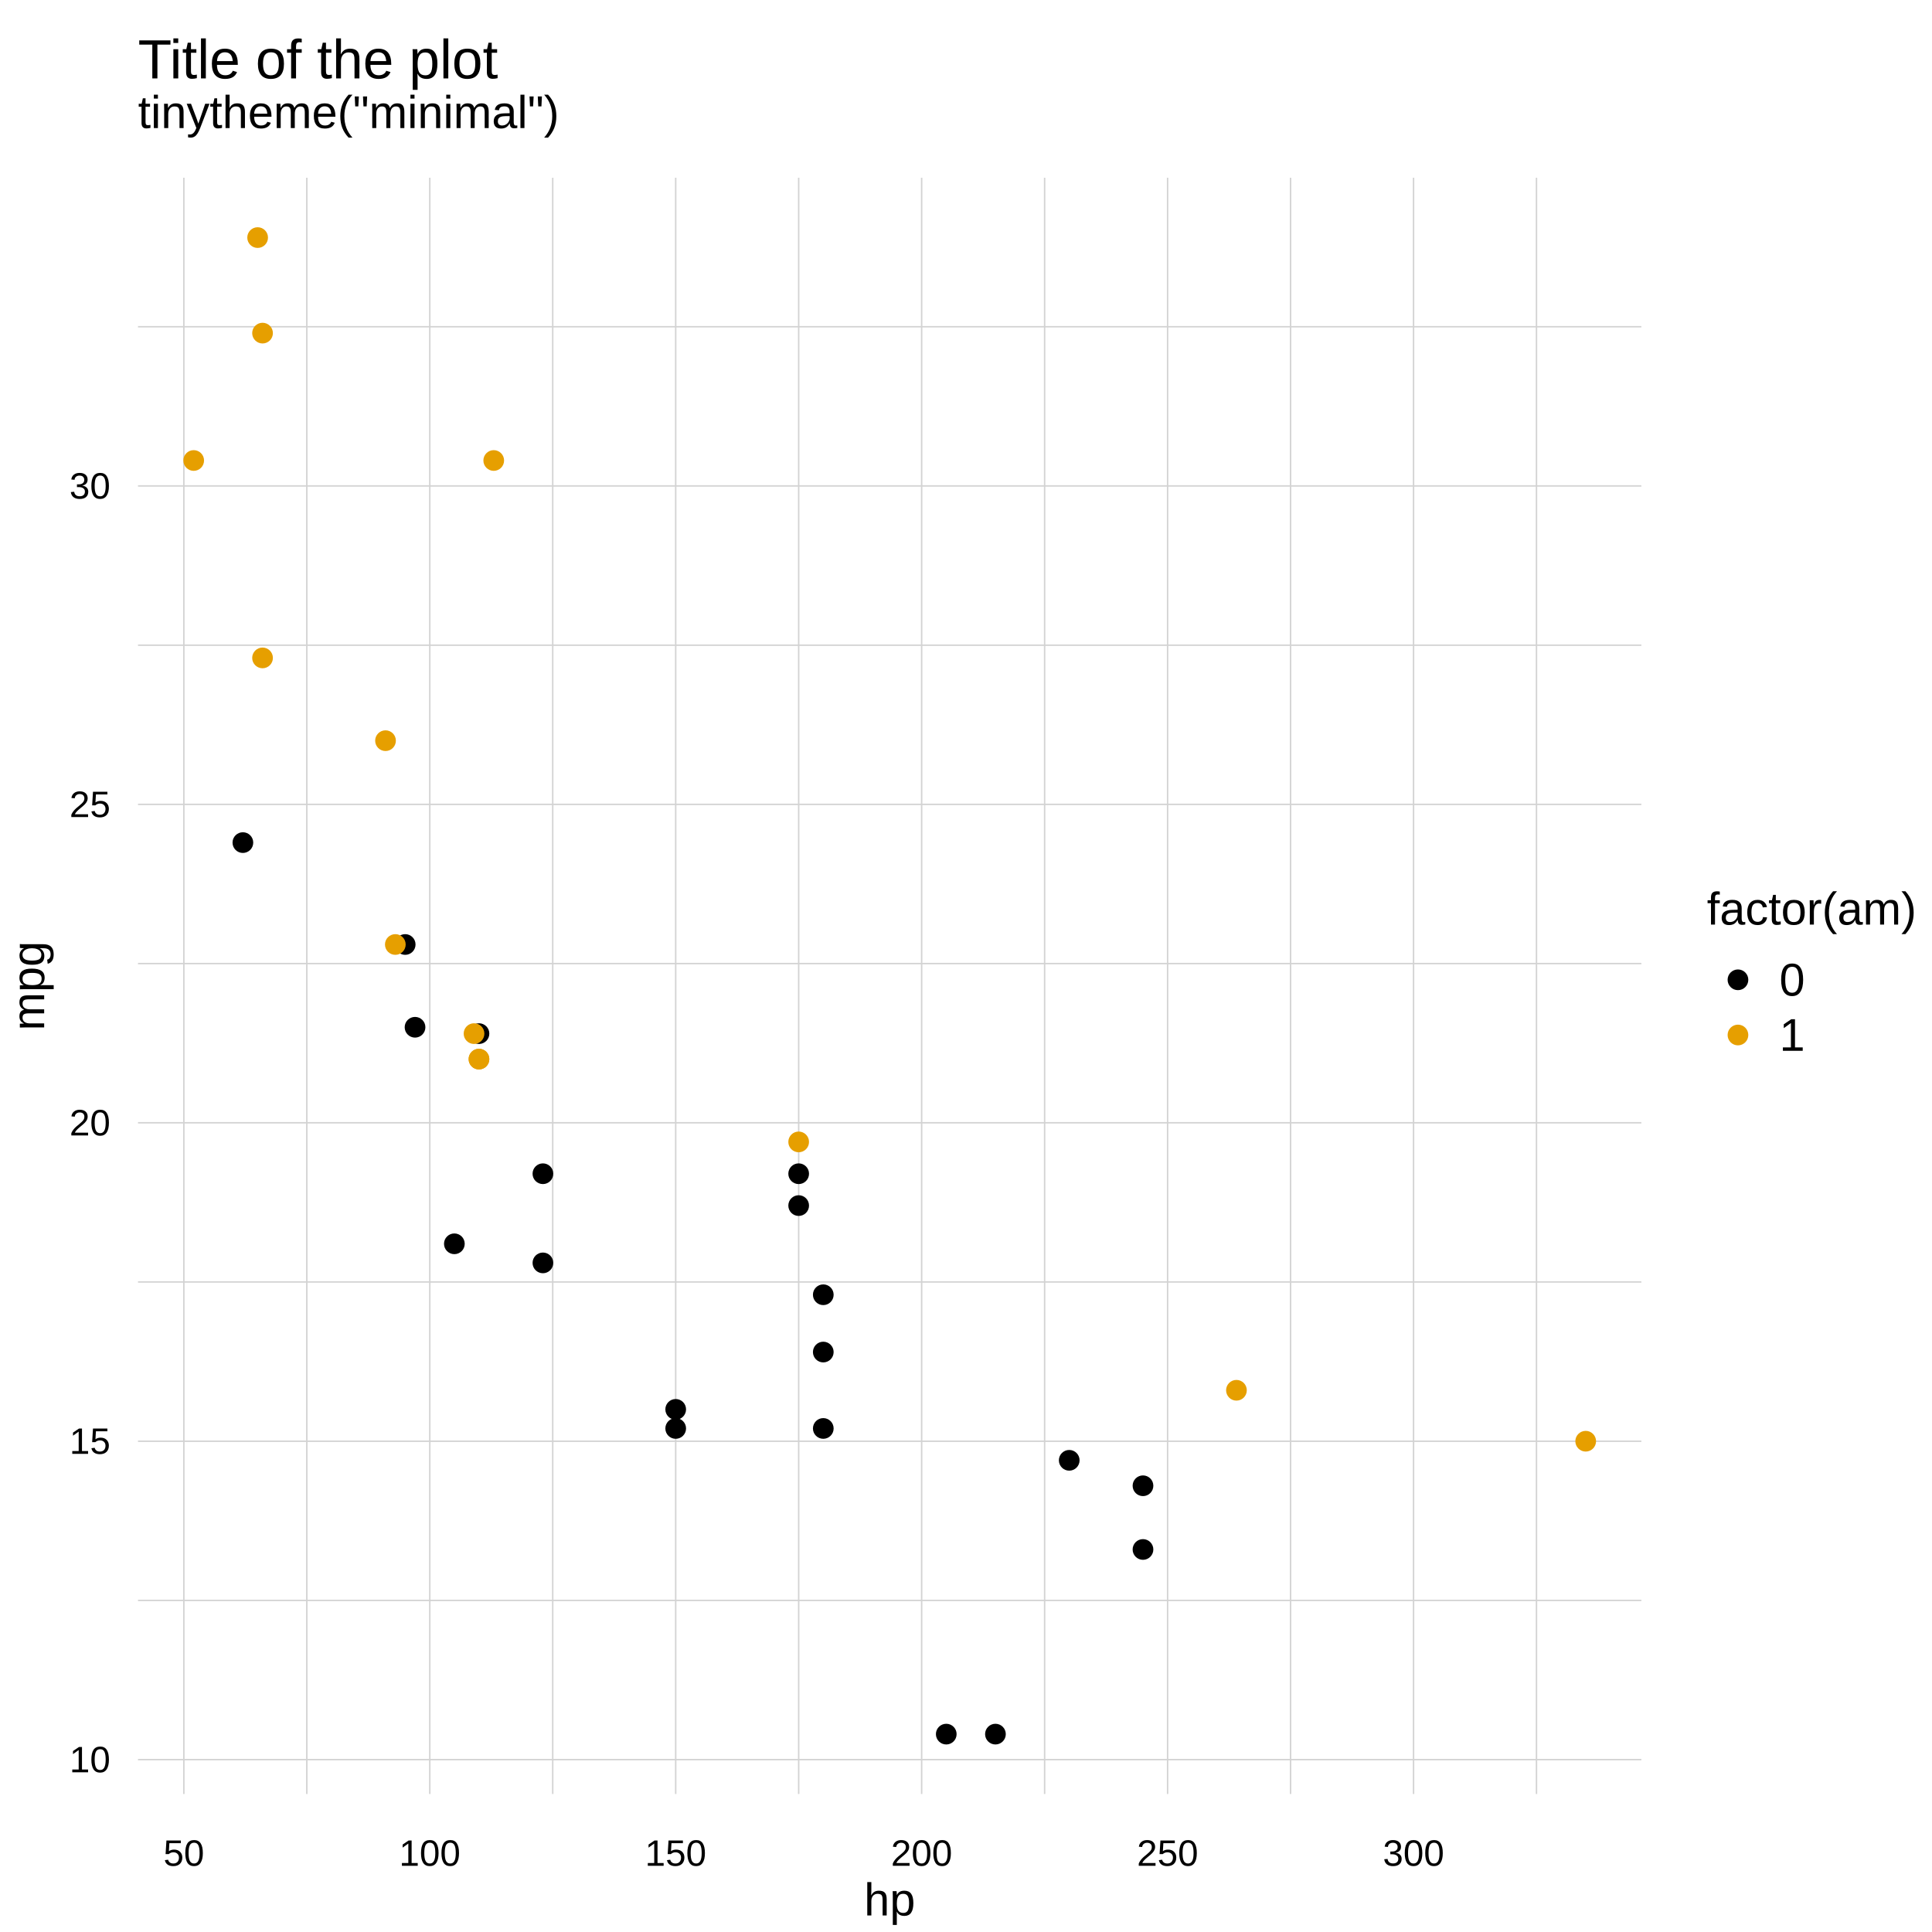
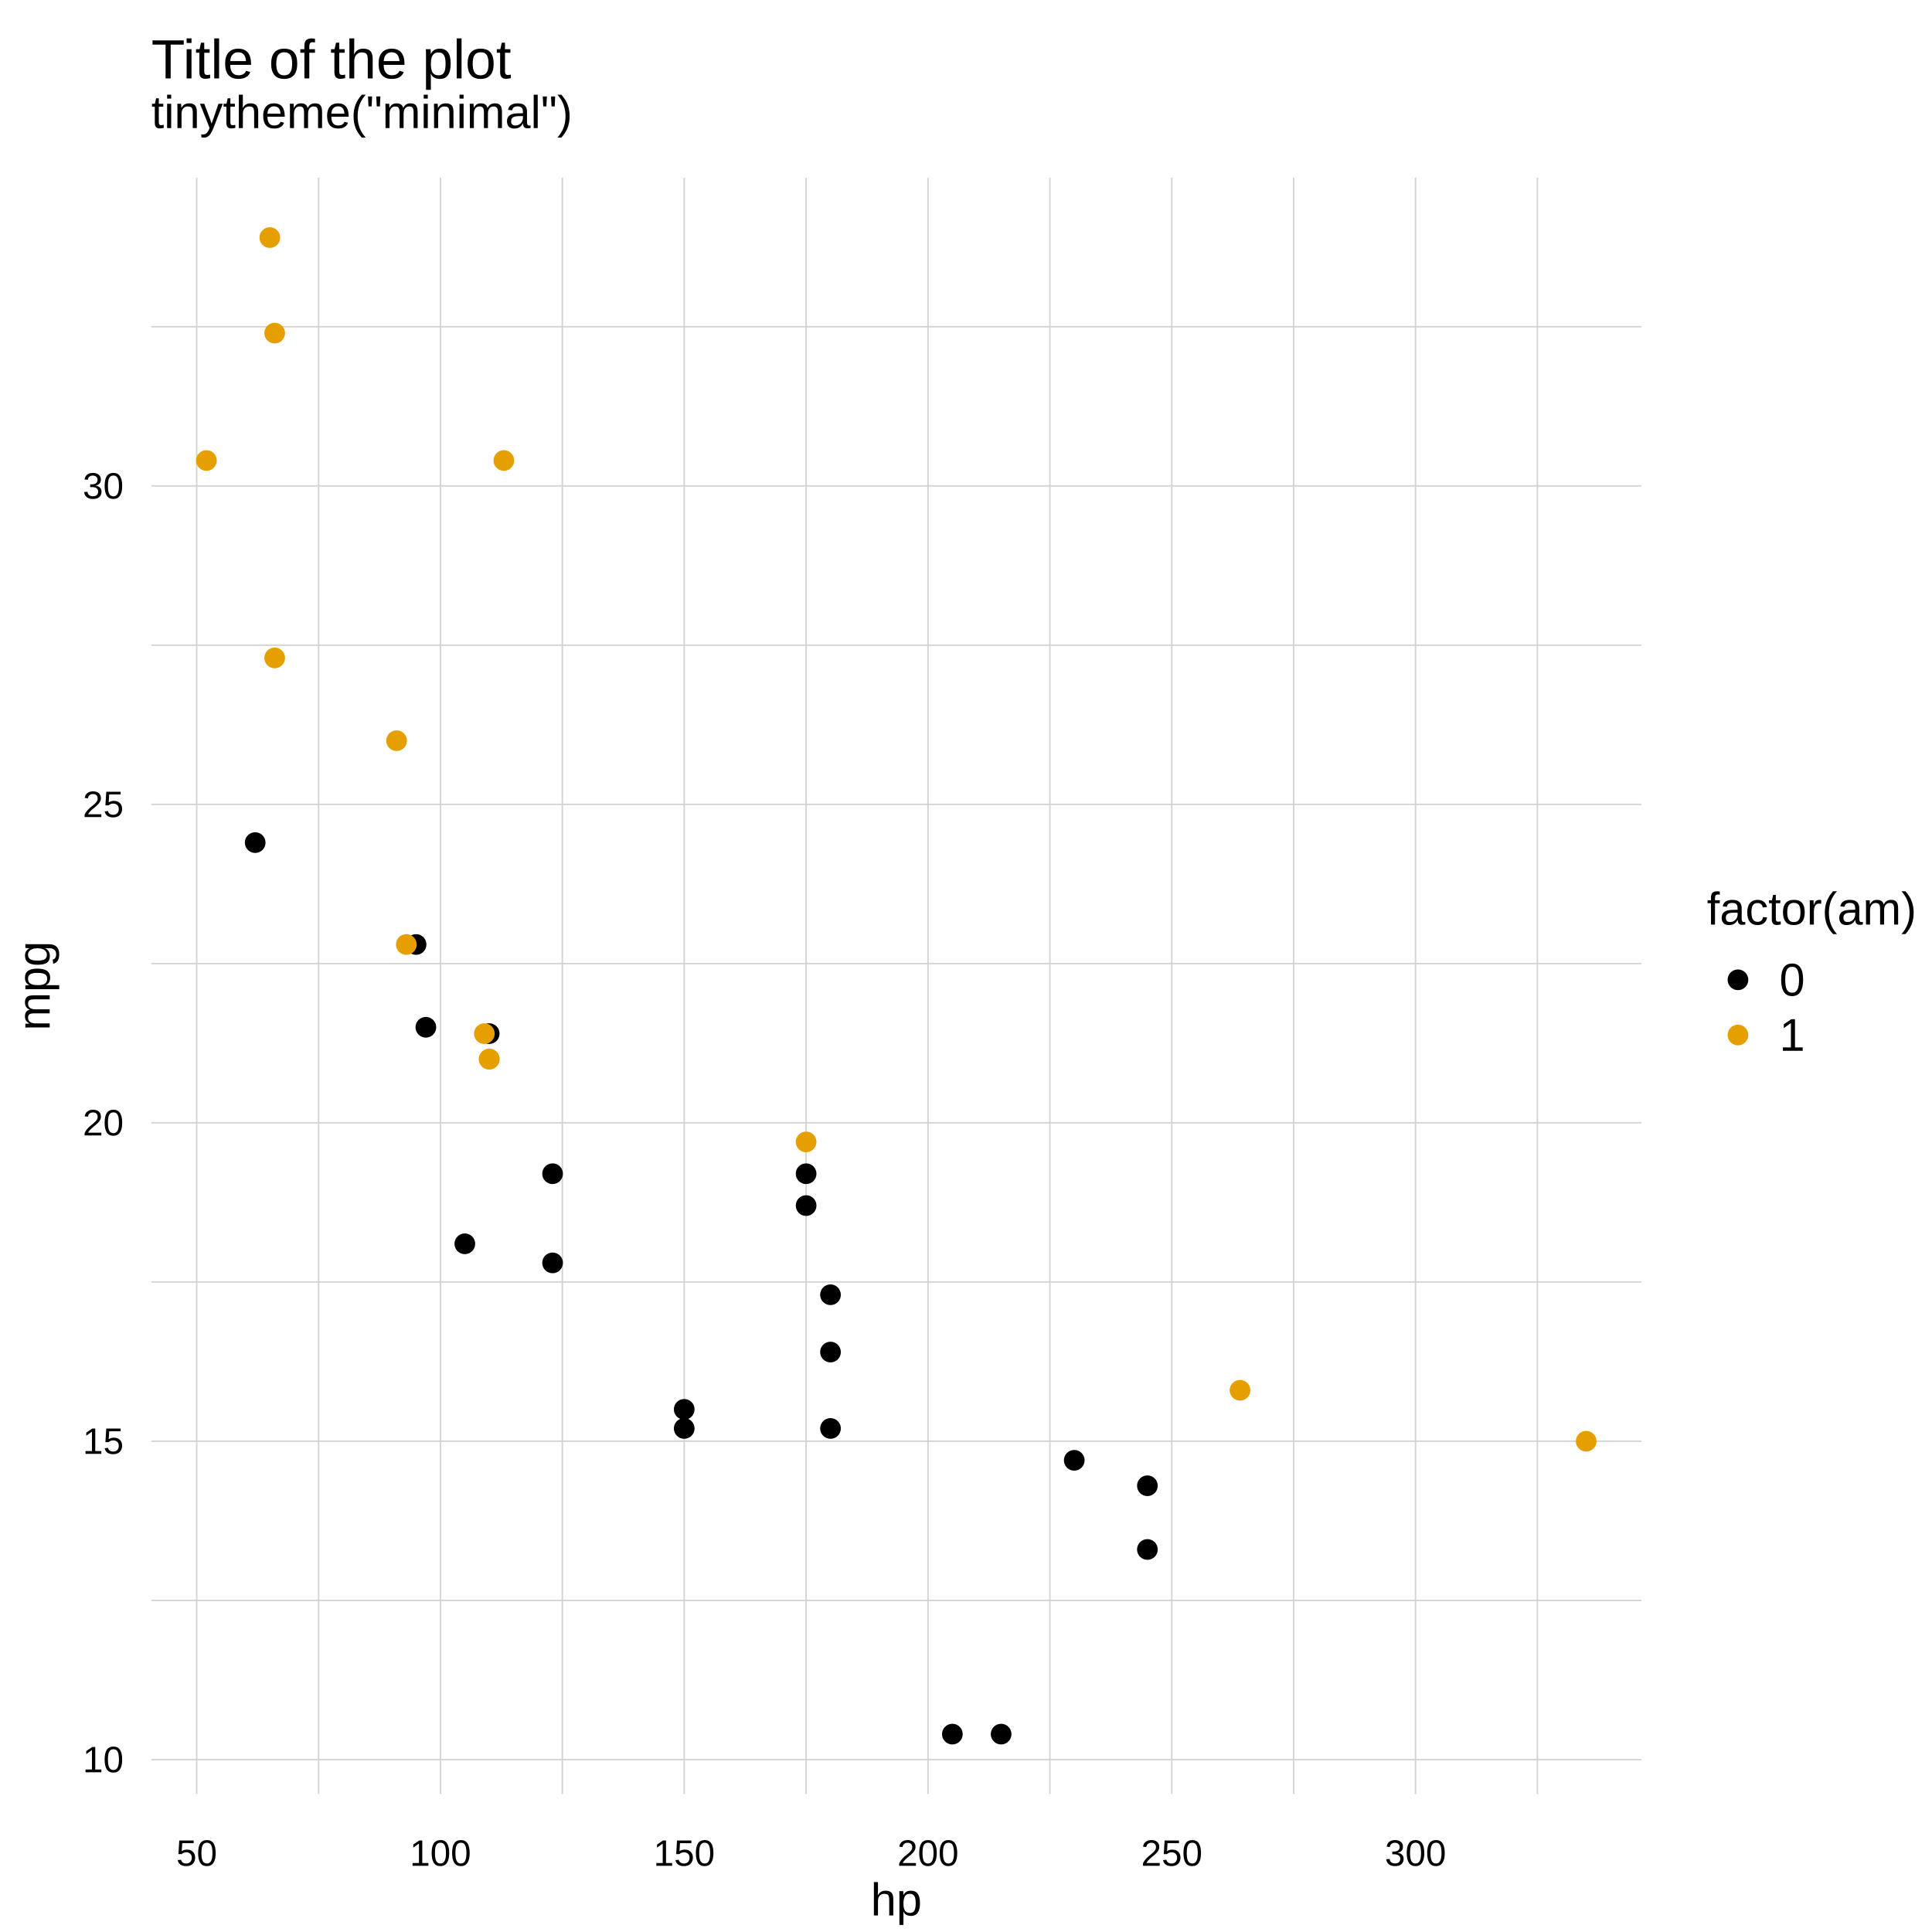
<svg xmlns="http://www.w3.org/2000/svg" width="504.00pt" height="504.00pt" viewBox="0 0 504.00 504.00">
  <g class="svglite">
    <defs>
      <style type="text/css">
    .svglite line, .svglite polyline, .svglite polygon, .svglite path, .svglite rect, .svglite circle {
      fill: none;
      stroke: #000000;
      stroke-linecap: round;
      stroke-linejoin: round;
      stroke-miterlimit: 10.00;
    }
    .svglite text {
      white-space: pre;
    }
    .svglite g.glyphgroup path {
      fill: inherit;
      stroke: none;
    }
  </style>
    </defs>
    <rect width="100%" height="100%" style="stroke: none; fill: #FFFFFF;" />
    <defs>
      <clipPath id="cpMC4wMHw1MDQuMDB8MC4wMHw1MDQuMDA=">
        <rect x="0.00" y="0.00" width="504.00" height="504.00" />
      </clipPath>
    </defs>
    <g clip-path="url(#cpMC4wMHw1MDQuMDB8MC4wMHw1MDQuMDA=)">
      <circle cx="453.38" cy="255.60" r="2.70" style="stroke-width: 0.38; stroke: none; fill: #000000;" />
      <circle cx="453.38" cy="270.00" r="2.70" style="stroke-width: 0.38; stroke: none; fill: #E69F00;" />
      <text x="472.62" y="241.20" text-anchor="middle" style="font-size: 12.00px; font-family: &quot;Liberation Sans&quot;;" textLength="54.67px" lengthAdjust="spacingAndGlyphs">factor(am)</text>
      <text x="464.18" y="259.73" style="font-size: 12.00px; font-family: &quot;Liberation Sans&quot;;" textLength="6.67px" lengthAdjust="spacingAndGlyphs">0</text>
      <text x="464.18" y="274.13" style="font-size: 12.00px; font-family: &quot;Liberation Sans&quot;;" textLength="6.67px" lengthAdjust="spacingAndGlyphs">1</text>
-       <text x="36.00" y="33.41" style="font-size: 12.00px; font-family: &quot;Liberation Sans&quot;;" textLength="109.91px" lengthAdjust="spacingAndGlyphs">tinytheme("minimal")</text>
+       <text x="39.46" y="33.41" style="font-size: 12.00px; font-family: &quot;Liberation Sans&quot;;" textLength="109.91px" lengthAdjust="spacingAndGlyphs">tinytheme("minimal")</text>
    </g>
    <defs>
      <clipPath id="cpMC4wMHw0MjguMTh8MC4wMHw1MDQuMDA=">
        <rect x="0.00" y="0.00" width="428.18" height="504.00" />
      </clipPath>
    </defs>
    <g clip-path="url(#cpMC4wMHw0MjguMTh8MC4wMHw1MDQuMDA=)">
-       <text x="36.00" y="20.45" style="font-size: 14.40px; font-family: &quot;Liberation Sans&quot;;" textLength="93.88px" lengthAdjust="spacingAndGlyphs">Title of the plot</text>
-       <text x="232.09" y="499.68" text-anchor="middle" style="font-size: 12.00px; font-family: &quot;Liberation Sans&quot;;" textLength="13.34px" lengthAdjust="spacingAndGlyphs">hp</text>
-       <text transform="translate(11.52,257.18) rotate(-90)" text-anchor="middle" style="font-size: 12.00px; font-family: &quot;Liberation Sans&quot;;" textLength="23.34px" lengthAdjust="spacingAndGlyphs">mpg</text>
+       <text x="39.46" y="20.45" style="font-size: 14.40px; font-family: &quot;Liberation Sans&quot;;" textLength="93.88px" lengthAdjust="spacingAndGlyphs">Title of the plot</text>
+       <text x="233.82" y="499.68" text-anchor="middle" style="font-size: 12.00px; font-family: &quot;Liberation Sans&quot;;" textLength="13.34px" lengthAdjust="spacingAndGlyphs">hp</text>
+       <text transform="translate(12.96,257.18) rotate(-90)" text-anchor="middle" style="font-size: 12.00px; font-family: &quot;Liberation Sans&quot;;" textLength="23.34px" lengthAdjust="spacingAndGlyphs">mpg</text>
    </g>
    <g clip-path="url(#cpMC4wMHw1MDQuMDB8MC4wMHw1MDQuMDA=)">
-       <text x="47.96" y="486.72" text-anchor="middle" style="font-size: 9.60px; font-family: &quot;Liberation Sans&quot;;" textLength="10.66px" lengthAdjust="spacingAndGlyphs">50</text>
-       <text x="112.12" y="486.72" text-anchor="middle" style="font-size: 9.60px; font-family: &quot;Liberation Sans&quot;;" textLength="15.98px" lengthAdjust="spacingAndGlyphs">100</text>
-       <text x="176.27" y="486.72" text-anchor="middle" style="font-size: 9.60px; font-family: &quot;Liberation Sans&quot;;" textLength="15.98px" lengthAdjust="spacingAndGlyphs">150</text>
-       <text x="240.43" y="486.72" text-anchor="middle" style="font-size: 9.60px; font-family: &quot;Liberation Sans&quot;;" textLength="15.98px" lengthAdjust="spacingAndGlyphs">200</text>
-       <text x="304.59" y="486.72" text-anchor="middle" style="font-size: 9.60px; font-family: &quot;Liberation Sans&quot;;" textLength="15.98px" lengthAdjust="spacingAndGlyphs">250</text>
-       <text x="368.75" y="486.72" text-anchor="middle" style="font-size: 9.60px; font-family: &quot;Liberation Sans&quot;;" textLength="15.98px" lengthAdjust="spacingAndGlyphs">300</text>
-       <text x="28.80" y="462.33" text-anchor="end" style="font-size: 9.60px; font-family: &quot;Liberation Sans&quot;;" textLength="10.66px" lengthAdjust="spacingAndGlyphs">10</text>
-       <text x="28.80" y="379.26" text-anchor="end" style="font-size: 9.60px; font-family: &quot;Liberation Sans&quot;;" textLength="10.66px" lengthAdjust="spacingAndGlyphs">15</text>
-       <text x="28.80" y="296.20" text-anchor="end" style="font-size: 9.60px; font-family: &quot;Liberation Sans&quot;;" textLength="10.66px" lengthAdjust="spacingAndGlyphs">20</text>
-       <text x="28.80" y="213.14" text-anchor="end" style="font-size: 9.60px; font-family: &quot;Liberation Sans&quot;;" textLength="10.66px" lengthAdjust="spacingAndGlyphs">25</text>
-       <text x="28.80" y="130.07" text-anchor="end" style="font-size: 9.60px; font-family: &quot;Liberation Sans&quot;;" textLength="10.66px" lengthAdjust="spacingAndGlyphs">30</text>
+       <text x="51.31" y="486.72" text-anchor="middle" style="font-size: 9.60px; font-family: &quot;Liberation Sans&quot;;" textLength="10.66px" lengthAdjust="spacingAndGlyphs">50</text>
+       <text x="114.90" y="486.72" text-anchor="middle" style="font-size: 9.60px; font-family: &quot;Liberation Sans&quot;;" textLength="15.98px" lengthAdjust="spacingAndGlyphs">100</text>
+       <text x="178.49" y="486.72" text-anchor="middle" style="font-size: 9.60px; font-family: &quot;Liberation Sans&quot;;" textLength="15.98px" lengthAdjust="spacingAndGlyphs">150</text>
+       <text x="242.09" y="486.72" text-anchor="middle" style="font-size: 9.60px; font-family: &quot;Liberation Sans&quot;;" textLength="15.98px" lengthAdjust="spacingAndGlyphs">200</text>
+       <text x="305.68" y="486.72" text-anchor="middle" style="font-size: 9.60px; font-family: &quot;Liberation Sans&quot;;" textLength="15.98px" lengthAdjust="spacingAndGlyphs">250</text>
+       <text x="369.27" y="486.72" text-anchor="middle" style="font-size: 9.60px; font-family: &quot;Liberation Sans&quot;;" textLength="15.98px" lengthAdjust="spacingAndGlyphs">300</text>
+       <text x="32.26" y="462.33" text-anchor="end" style="font-size: 9.60px; font-family: &quot;Liberation Sans&quot;;" textLength="10.66px" lengthAdjust="spacingAndGlyphs">10</text>
+       <text x="32.26" y="379.26" text-anchor="end" style="font-size: 9.60px; font-family: &quot;Liberation Sans&quot;;" textLength="10.66px" lengthAdjust="spacingAndGlyphs">15</text>
+       <text x="32.26" y="296.20" text-anchor="end" style="font-size: 9.60px; font-family: &quot;Liberation Sans&quot;;" textLength="10.66px" lengthAdjust="spacingAndGlyphs">20</text>
+       <text x="32.26" y="213.14" text-anchor="end" style="font-size: 9.60px; font-family: &quot;Liberation Sans&quot;;" textLength="10.66px" lengthAdjust="spacingAndGlyphs">25</text>
+       <text x="32.26" y="130.07" text-anchor="end" style="font-size: 9.60px; font-family: &quot;Liberation Sans&quot;;" textLength="10.66px" lengthAdjust="spacingAndGlyphs">30</text>
    </g>
    <defs>
-       <clipPath id="cpMzYuMDB8NDI4LjE4fDQ2LjM3fDQ2OC4wMA==">
-         <rect x="36.00" y="46.37" width="392.18" height="421.63" />
+       <clipPath id="cpMzkuNDZ8NDI4LjE4fDQ2LjM3fDQ2OC4wMA==">
+         <rect x="39.46" y="46.37" width="388.72" height="421.63" />
      </clipPath>
    </defs>
-     <g clip-path="url(#cpMzYuMDB8NDI4LjE4fDQ2LjM3fDQ2OC4wMA==)">
-       <line x1="15.88" y1="468.00" x2="15.88" y2="46.37" style="stroke-width: 0.38; stroke: #D3D3D3;" />
-       <line x1="47.96" y1="468.00" x2="47.96" y2="46.37" style="stroke-width: 0.38; stroke: #D3D3D3;" />
-       <line x1="80.04" y1="468.00" x2="80.04" y2="46.37" style="stroke-width: 0.38; stroke: #D3D3D3;" />
-       <line x1="112.12" y1="468.00" x2="112.12" y2="46.37" style="stroke-width: 0.38; stroke: #D3D3D3;" />
-       <line x1="144.19" y1="468.00" x2="144.19" y2="46.37" style="stroke-width: 0.38; stroke: #D3D3D3;" />
-       <line x1="176.27" y1="468.00" x2="176.27" y2="46.37" style="stroke-width: 0.38; stroke: #D3D3D3;" />
-       <line x1="208.35" y1="468.00" x2="208.35" y2="46.37" style="stroke-width: 0.38; stroke: #D3D3D3;" />
-       <line x1="240.43" y1="468.00" x2="240.43" y2="46.37" style="stroke-width: 0.38; stroke: #D3D3D3;" />
-       <line x1="272.51" y1="468.00" x2="272.51" y2="46.37" style="stroke-width: 0.38; stroke: #D3D3D3;" />
-       <line x1="304.59" y1="468.00" x2="304.59" y2="46.37" style="stroke-width: 0.38; stroke: #D3D3D3;" />
-       <line x1="336.67" y1="468.00" x2="336.67" y2="46.37" style="stroke-width: 0.38; stroke: #D3D3D3;" />
-       <line x1="368.75" y1="468.00" x2="368.75" y2="46.37" style="stroke-width: 0.38; stroke: #D3D3D3;" />
-       <line x1="400.82" y1="468.00" x2="400.82" y2="46.37" style="stroke-width: 0.38; stroke: #D3D3D3;" />
-       <line x1="36.00" y1="500.56" x2="428.18" y2="500.56" style="stroke-width: 0.38; stroke: #D3D3D3;" />
-       <line x1="36.00" y1="459.03" x2="428.18" y2="459.03" style="stroke-width: 0.38; stroke: #D3D3D3;" />
-       <line x1="36.00" y1="417.50" x2="428.18" y2="417.50" style="stroke-width: 0.38; stroke: #D3D3D3;" />
-       <line x1="36.00" y1="375.97" x2="428.18" y2="375.97" style="stroke-width: 0.38; stroke: #D3D3D3;" />
-       <line x1="36.00" y1="334.43" x2="428.18" y2="334.43" style="stroke-width: 0.38; stroke: #D3D3D3;" />
-       <line x1="36.00" y1="292.90" x2="428.18" y2="292.90" style="stroke-width: 0.38; stroke: #D3D3D3;" />
-       <line x1="36.00" y1="251.37" x2="428.18" y2="251.37" style="stroke-width: 0.38; stroke: #D3D3D3;" />
-       <line x1="36.00" y1="209.84" x2="428.18" y2="209.84" style="stroke-width: 0.38; stroke: #D3D3D3;" />
-       <line x1="36.00" y1="168.31" x2="428.18" y2="168.31" style="stroke-width: 0.38; stroke: #D3D3D3;" />
-       <line x1="36.00" y1="126.77" x2="428.18" y2="126.77" style="stroke-width: 0.38; stroke: #D3D3D3;" />
-       <line x1="36.00" y1="85.24" x2="428.18" y2="85.24" style="stroke-width: 0.38; stroke: #D3D3D3;" />
-       <circle cx="124.95" cy="269.64" r="2.70" style="stroke-width: 0.38; stroke: none; fill: #000000;" />
-       <circle cx="208.35" cy="314.50" r="2.70" style="stroke-width: 0.38; stroke: none; fill: #000000;" />
-       <circle cx="118.53" cy="324.47" r="2.70" style="stroke-width: 0.38; stroke: none; fill: #000000;" />
-       <circle cx="298.17" cy="387.59" r="2.70" style="stroke-width: 0.38; stroke: none; fill: #000000;" />
-       <circle cx="63.36" cy="219.81" r="2.70" style="stroke-width: 0.38; stroke: none; fill: #000000;" />
-       <circle cx="105.70" cy="246.39" r="2.70" style="stroke-width: 0.38; stroke: none; fill: #000000;" />
-       <circle cx="141.63" cy="306.19" r="2.70" style="stroke-width: 0.38; stroke: none; fill: #000000;" />
-       <circle cx="141.63" cy="329.45" r="2.70" style="stroke-width: 0.38; stroke: none; fill: #000000;" />
-       <circle cx="214.77" cy="352.71" r="2.70" style="stroke-width: 0.38; stroke: none; fill: #000000;" />
-       <circle cx="214.77" cy="337.76" r="2.70" style="stroke-width: 0.38; stroke: none; fill: #000000;" />
-       <circle cx="214.77" cy="372.64" r="2.70" style="stroke-width: 0.38; stroke: none; fill: #000000;" />
-       <circle cx="246.85" cy="452.38" r="2.70" style="stroke-width: 0.38; stroke: none; fill: #000000;" />
-       <circle cx="259.68" cy="452.38" r="2.70" style="stroke-width: 0.38; stroke: none; fill: #000000;" />
-       <circle cx="278.93" cy="380.95" r="2.70" style="stroke-width: 0.38; stroke: none; fill: #000000;" />
-       <circle cx="108.27" cy="267.98" r="2.70" style="stroke-width: 0.38; stroke: none; fill: #000000;" />
-       <circle cx="176.27" cy="367.66" r="2.70" style="stroke-width: 0.38; stroke: none; fill: #000000;" />
-       <circle cx="176.27" cy="372.64" r="2.70" style="stroke-width: 0.38; stroke: none; fill: #000000;" />
-       <circle cx="298.17" cy="404.21" r="2.70" style="stroke-width: 0.38; stroke: none; fill: #000000;" />
-       <circle cx="208.35" cy="306.19" r="2.70" style="stroke-width: 0.38; stroke: none; fill: #000000;" />
-       <circle cx="124.95" cy="276.29" r="2.70" style="stroke-width: 0.38; stroke: none; fill: #E69F00;" />
-       <circle cx="124.95" cy="276.29" r="2.70" style="stroke-width: 0.38; stroke: none; fill: #E69F00;" />
-       <circle cx="103.13" cy="246.39" r="2.70" style="stroke-width: 0.38; stroke: none; fill: #E69F00;" />
-       <circle cx="68.49" cy="86.90" r="2.70" style="stroke-width: 0.38; stroke: none; fill: #E69F00;" />
-       <circle cx="50.53" cy="120.13" r="2.70" style="stroke-width: 0.38; stroke: none; fill: #E69F00;" />
-       <circle cx="67.21" cy="61.98" r="2.70" style="stroke-width: 0.38; stroke: none; fill: #E69F00;" />
-       <circle cx="68.49" cy="171.63" r="2.70" style="stroke-width: 0.38; stroke: none; fill: #E69F00;" />
-       <circle cx="100.57" cy="193.22" r="2.70" style="stroke-width: 0.38; stroke: none; fill: #E69F00;" />
-       <circle cx="128.80" cy="120.13" r="2.70" style="stroke-width: 0.38; stroke: none; fill: #E69F00;" />
-       <circle cx="322.55" cy="362.68" r="2.70" style="stroke-width: 0.38; stroke: none; fill: #E69F00;" />
-       <circle cx="208.35" cy="297.89" r="2.70" style="stroke-width: 0.38; stroke: none; fill: #E69F00;" />
-       <circle cx="413.66" cy="375.97" r="2.70" style="stroke-width: 0.38; stroke: none; fill: #E69F00;" />
-       <circle cx="123.66" cy="269.64" r="2.70" style="stroke-width: 0.38; stroke: none; fill: #E69F00;" />
+     <g clip-path="url(#cpMzkuNDZ8NDI4LjE4fDQ2LjM3fDQ2OC4wMA==)">
+       <line x1="19.51" y1="468.00" x2="19.51" y2="46.37" style="stroke-width: 0.38; stroke: #D3D3D3;" />
+       <line x1="51.31" y1="468.00" x2="51.31" y2="46.37" style="stroke-width: 0.38; stroke: #D3D3D3;" />
+       <line x1="83.11" y1="468.00" x2="83.11" y2="46.37" style="stroke-width: 0.38; stroke: #D3D3D3;" />
+       <line x1="114.90" y1="468.00" x2="114.90" y2="46.37" style="stroke-width: 0.38; stroke: #D3D3D3;" />
+       <line x1="146.70" y1="468.00" x2="146.70" y2="46.37" style="stroke-width: 0.38; stroke: #D3D3D3;" />
+       <line x1="178.49" y1="468.00" x2="178.49" y2="46.37" style="stroke-width: 0.38; stroke: #D3D3D3;" />
+       <line x1="210.29" y1="468.00" x2="210.29" y2="46.37" style="stroke-width: 0.38; stroke: #D3D3D3;" />
+       <line x1="242.09" y1="468.00" x2="242.09" y2="46.37" style="stroke-width: 0.38; stroke: #D3D3D3;" />
+       <line x1="273.88" y1="468.00" x2="273.88" y2="46.37" style="stroke-width: 0.38; stroke: #D3D3D3;" />
+       <line x1="305.68" y1="468.00" x2="305.68" y2="46.37" style="stroke-width: 0.38; stroke: #D3D3D3;" />
+       <line x1="337.47" y1="468.00" x2="337.47" y2="46.37" style="stroke-width: 0.38; stroke: #D3D3D3;" />
+       <line x1="369.27" y1="468.00" x2="369.27" y2="46.37" style="stroke-width: 0.38; stroke: #D3D3D3;" />
+       <line x1="401.07" y1="468.00" x2="401.07" y2="46.37" style="stroke-width: 0.38; stroke: #D3D3D3;" />
+       <line x1="39.46" y1="500.56" x2="428.18" y2="500.56" style="stroke-width: 0.38; stroke: #D3D3D3;" />
+       <line x1="39.46" y1="459.03" x2="428.18" y2="459.03" style="stroke-width: 0.38; stroke: #D3D3D3;" />
+       <line x1="39.46" y1="417.50" x2="428.18" y2="417.50" style="stroke-width: 0.38; stroke: #D3D3D3;" />
+       <line x1="39.46" y1="375.97" x2="428.18" y2="375.97" style="stroke-width: 0.38; stroke: #D3D3D3;" />
+       <line x1="39.46" y1="334.43" x2="428.18" y2="334.43" style="stroke-width: 0.38; stroke: #D3D3D3;" />
+       <line x1="39.46" y1="292.90" x2="428.18" y2="292.90" style="stroke-width: 0.38; stroke: #D3D3D3;" />
+       <line x1="39.46" y1="251.37" x2="428.18" y2="251.37" style="stroke-width: 0.38; stroke: #D3D3D3;" />
+       <line x1="39.46" y1="209.84" x2="428.18" y2="209.84" style="stroke-width: 0.38; stroke: #D3D3D3;" />
+       <line x1="39.46" y1="168.31" x2="428.18" y2="168.31" style="stroke-width: 0.38; stroke: #D3D3D3;" />
+       <line x1="39.46" y1="126.77" x2="428.18" y2="126.77" style="stroke-width: 0.38; stroke: #D3D3D3;" />
+       <line x1="39.46" y1="85.24" x2="428.18" y2="85.24" style="stroke-width: 0.38; stroke: #D3D3D3;" />
+       <circle cx="127.62" cy="269.64" r="2.70" style="stroke-width: 0.38; stroke: none; fill: #000000;" />
+       <circle cx="210.29" cy="314.50" r="2.70" style="stroke-width: 0.38; stroke: none; fill: #000000;" />
+       <circle cx="121.26" cy="324.47" r="2.70" style="stroke-width: 0.38; stroke: none; fill: #000000;" />
+       <circle cx="299.32" cy="387.59" r="2.70" style="stroke-width: 0.38; stroke: none; fill: #000000;" />
+       <circle cx="66.57" cy="219.81" r="2.70" style="stroke-width: 0.38; stroke: none; fill: #000000;" />
+       <circle cx="108.54" cy="246.39" r="2.70" style="stroke-width: 0.38; stroke: none; fill: #000000;" />
+       <circle cx="144.15" cy="306.19" r="2.70" style="stroke-width: 0.38; stroke: none; fill: #000000;" />
+       <circle cx="144.15" cy="329.45" r="2.70" style="stroke-width: 0.38; stroke: none; fill: #000000;" />
+       <circle cx="216.65" cy="352.71" r="2.70" style="stroke-width: 0.38; stroke: none; fill: #000000;" />
+       <circle cx="216.65" cy="337.76" r="2.70" style="stroke-width: 0.38; stroke: none; fill: #000000;" />
+       <circle cx="216.65" cy="372.64" r="2.70" style="stroke-width: 0.38; stroke: none; fill: #000000;" />
+       <circle cx="248.44" cy="452.38" r="2.70" style="stroke-width: 0.38; stroke: none; fill: #000000;" />
+       <circle cx="261.16" cy="452.38" r="2.70" style="stroke-width: 0.38; stroke: none; fill: #000000;" />
+       <circle cx="280.24" cy="380.95" r="2.70" style="stroke-width: 0.38; stroke: none; fill: #000000;" />
+       <circle cx="111.09" cy="267.98" r="2.70" style="stroke-width: 0.38; stroke: none; fill: #000000;" />
+       <circle cx="178.49" cy="367.66" r="2.70" style="stroke-width: 0.38; stroke: none; fill: #000000;" />
+       <circle cx="178.49" cy="372.64" r="2.70" style="stroke-width: 0.38; stroke: none; fill: #000000;" />
+       <circle cx="299.32" cy="404.21" r="2.70" style="stroke-width: 0.38; stroke: none; fill: #000000;" />
+       <circle cx="210.29" cy="306.19" r="2.70" style="stroke-width: 0.38; stroke: none; fill: #000000;" />
+       <circle cx="127.62" cy="276.29" r="2.70" style="stroke-width: 0.38; stroke: none; fill: #E69F00;" />
+       <circle cx="127.62" cy="276.29" r="2.70" style="stroke-width: 0.38; stroke: none; fill: #E69F00;" />
+       <circle cx="106.00" cy="246.39" r="2.70" style="stroke-width: 0.38; stroke: none; fill: #E69F00;" />
+       <circle cx="71.66" cy="86.90" r="2.70" style="stroke-width: 0.38; stroke: none; fill: #E69F00;" />
+       <circle cx="53.85" cy="120.13" r="2.70" style="stroke-width: 0.38; stroke: none; fill: #E69F00;" />
+       <circle cx="70.39" cy="61.98" r="2.70" style="stroke-width: 0.38; stroke: none; fill: #E69F00;" />
+       <circle cx="71.66" cy="171.63" r="2.70" style="stroke-width: 0.38; stroke: none; fill: #E69F00;" />
+       <circle cx="103.46" cy="193.22" r="2.70" style="stroke-width: 0.38; stroke: none; fill: #E69F00;" />
+       <circle cx="131.44" cy="120.13" r="2.70" style="stroke-width: 0.38; stroke: none; fill: #E69F00;" />
+       <circle cx="323.48" cy="362.68" r="2.70" style="stroke-width: 0.38; stroke: none; fill: #E69F00;" />
+       <circle cx="210.29" cy="297.89" r="2.70" style="stroke-width: 0.38; stroke: none; fill: #E69F00;" />
+       <circle cx="413.78" cy="375.97" r="2.70" style="stroke-width: 0.38; stroke: none; fill: #E69F00;" />
+       <circle cx="126.35" cy="269.64" r="2.70" style="stroke-width: 0.38; stroke: none; fill: #E69F00;" />
    </g>
  </g>
</svg>
